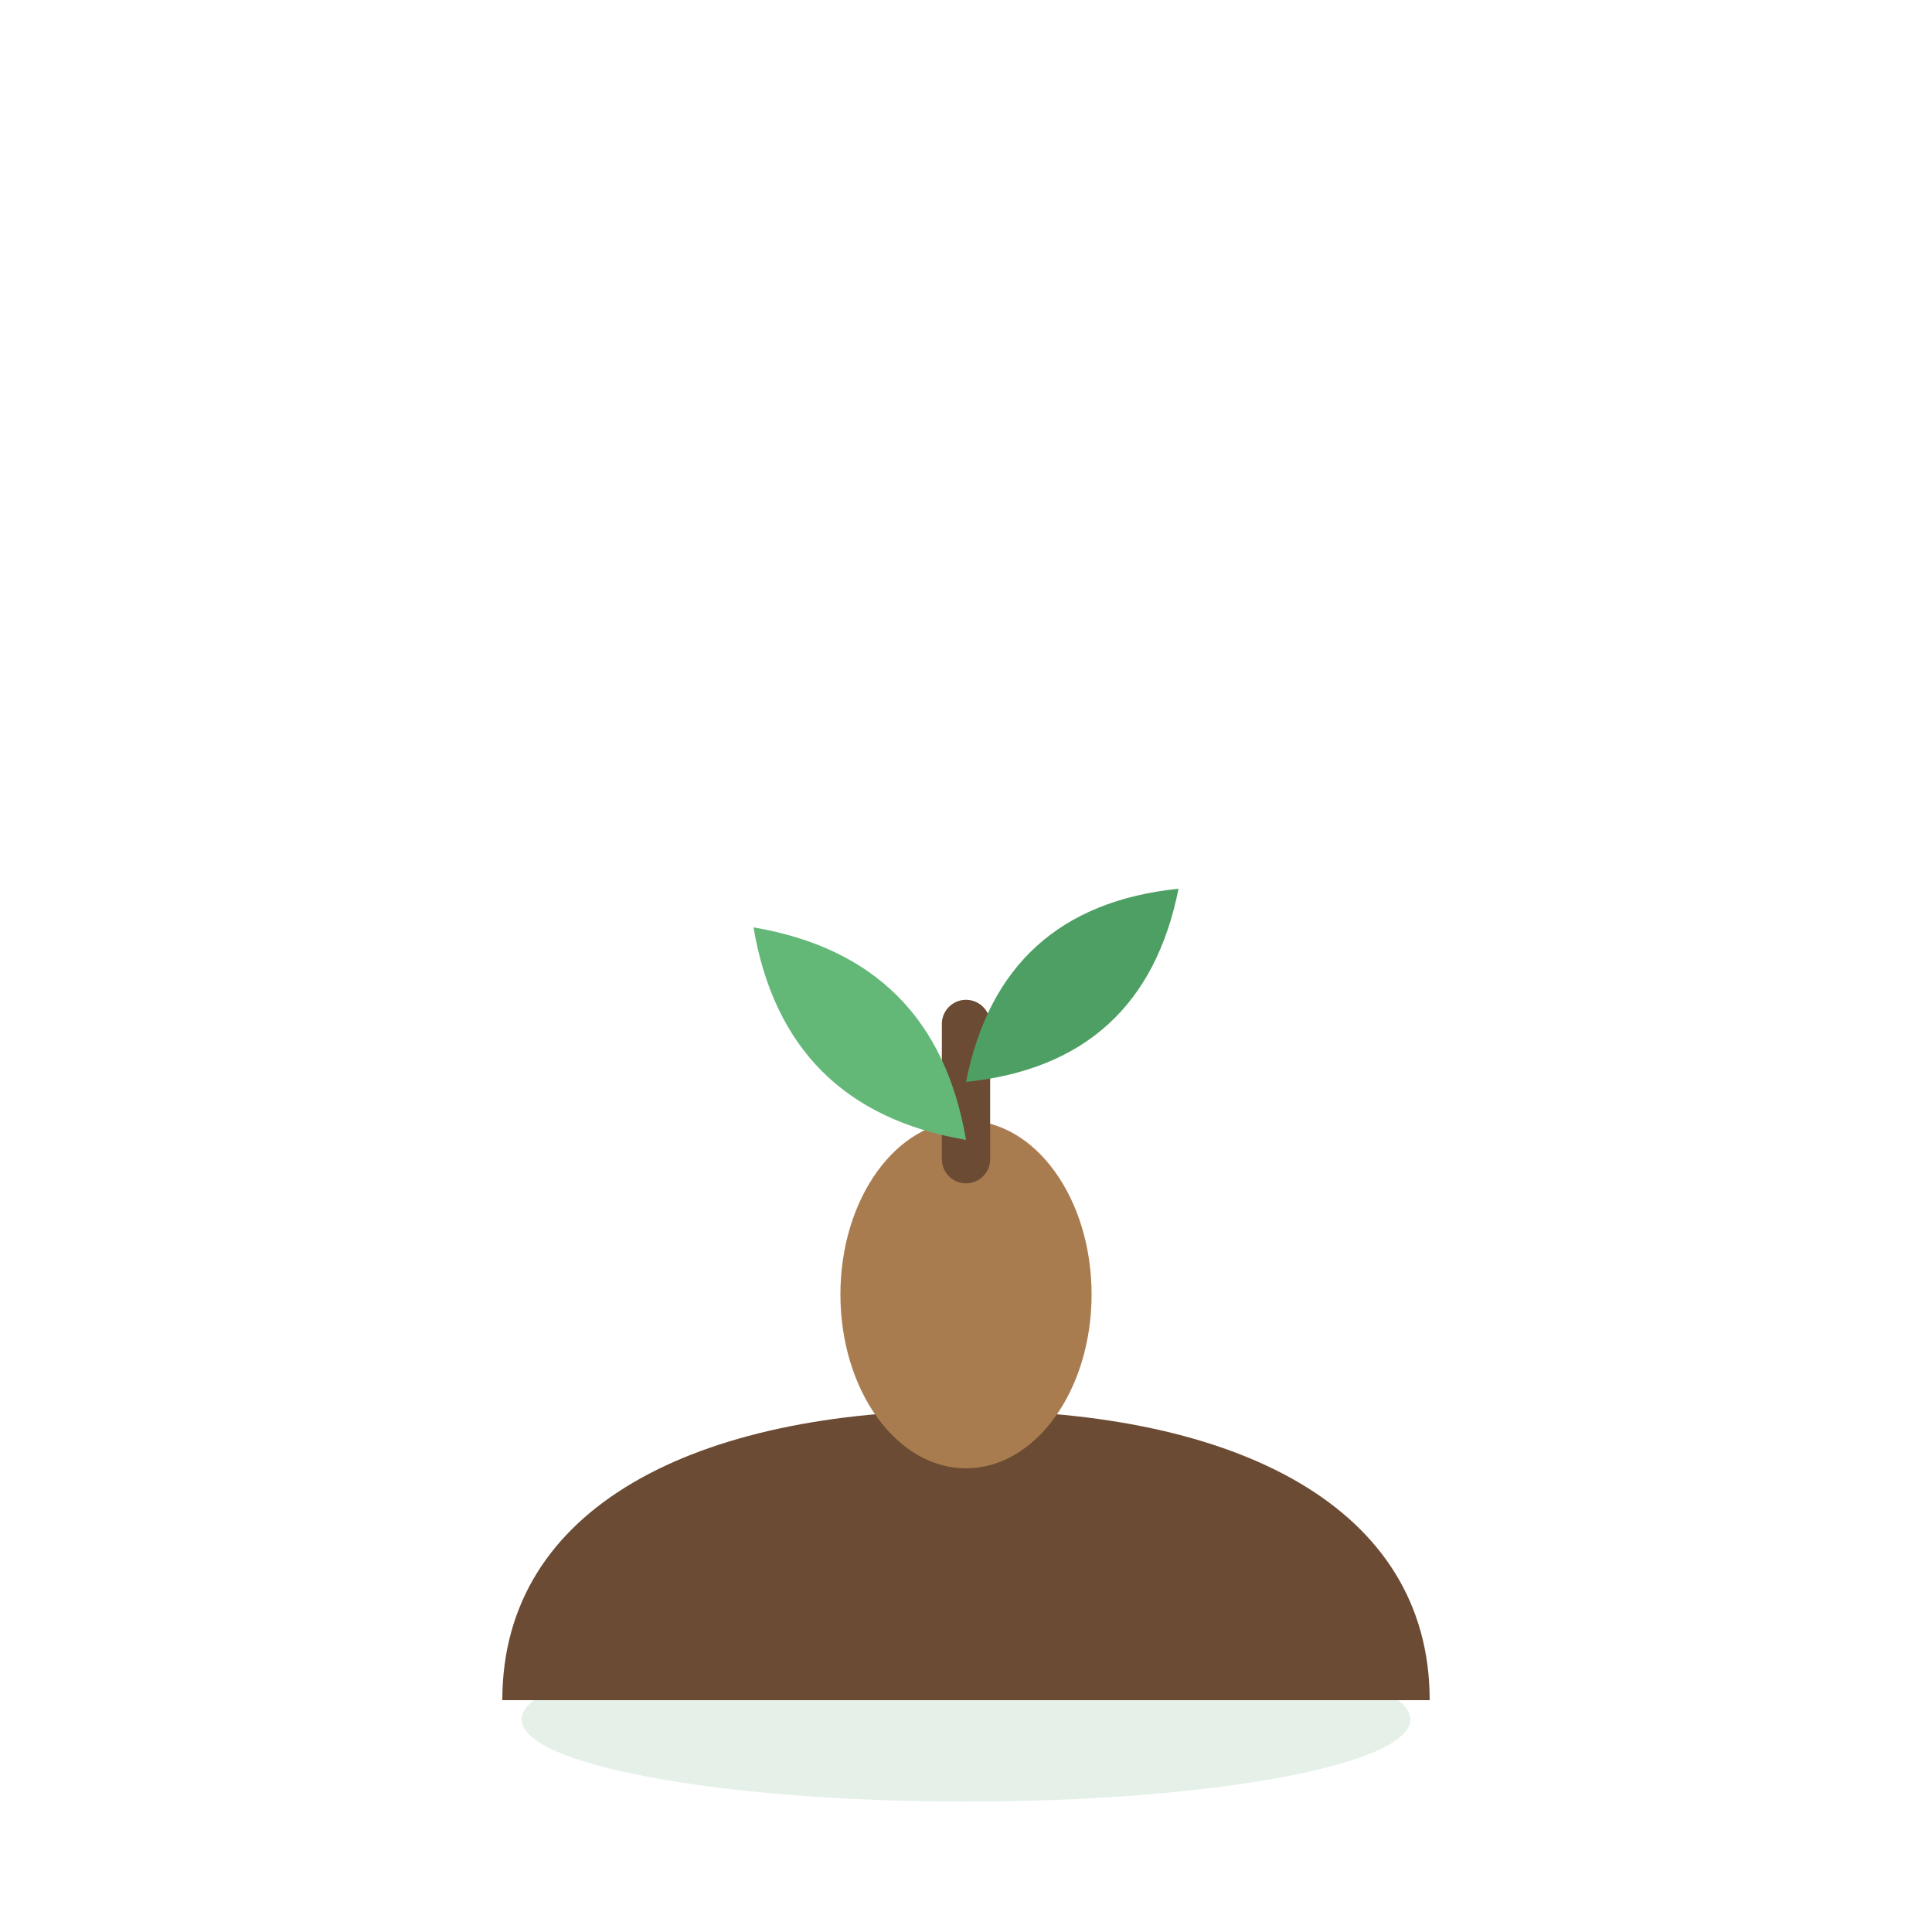
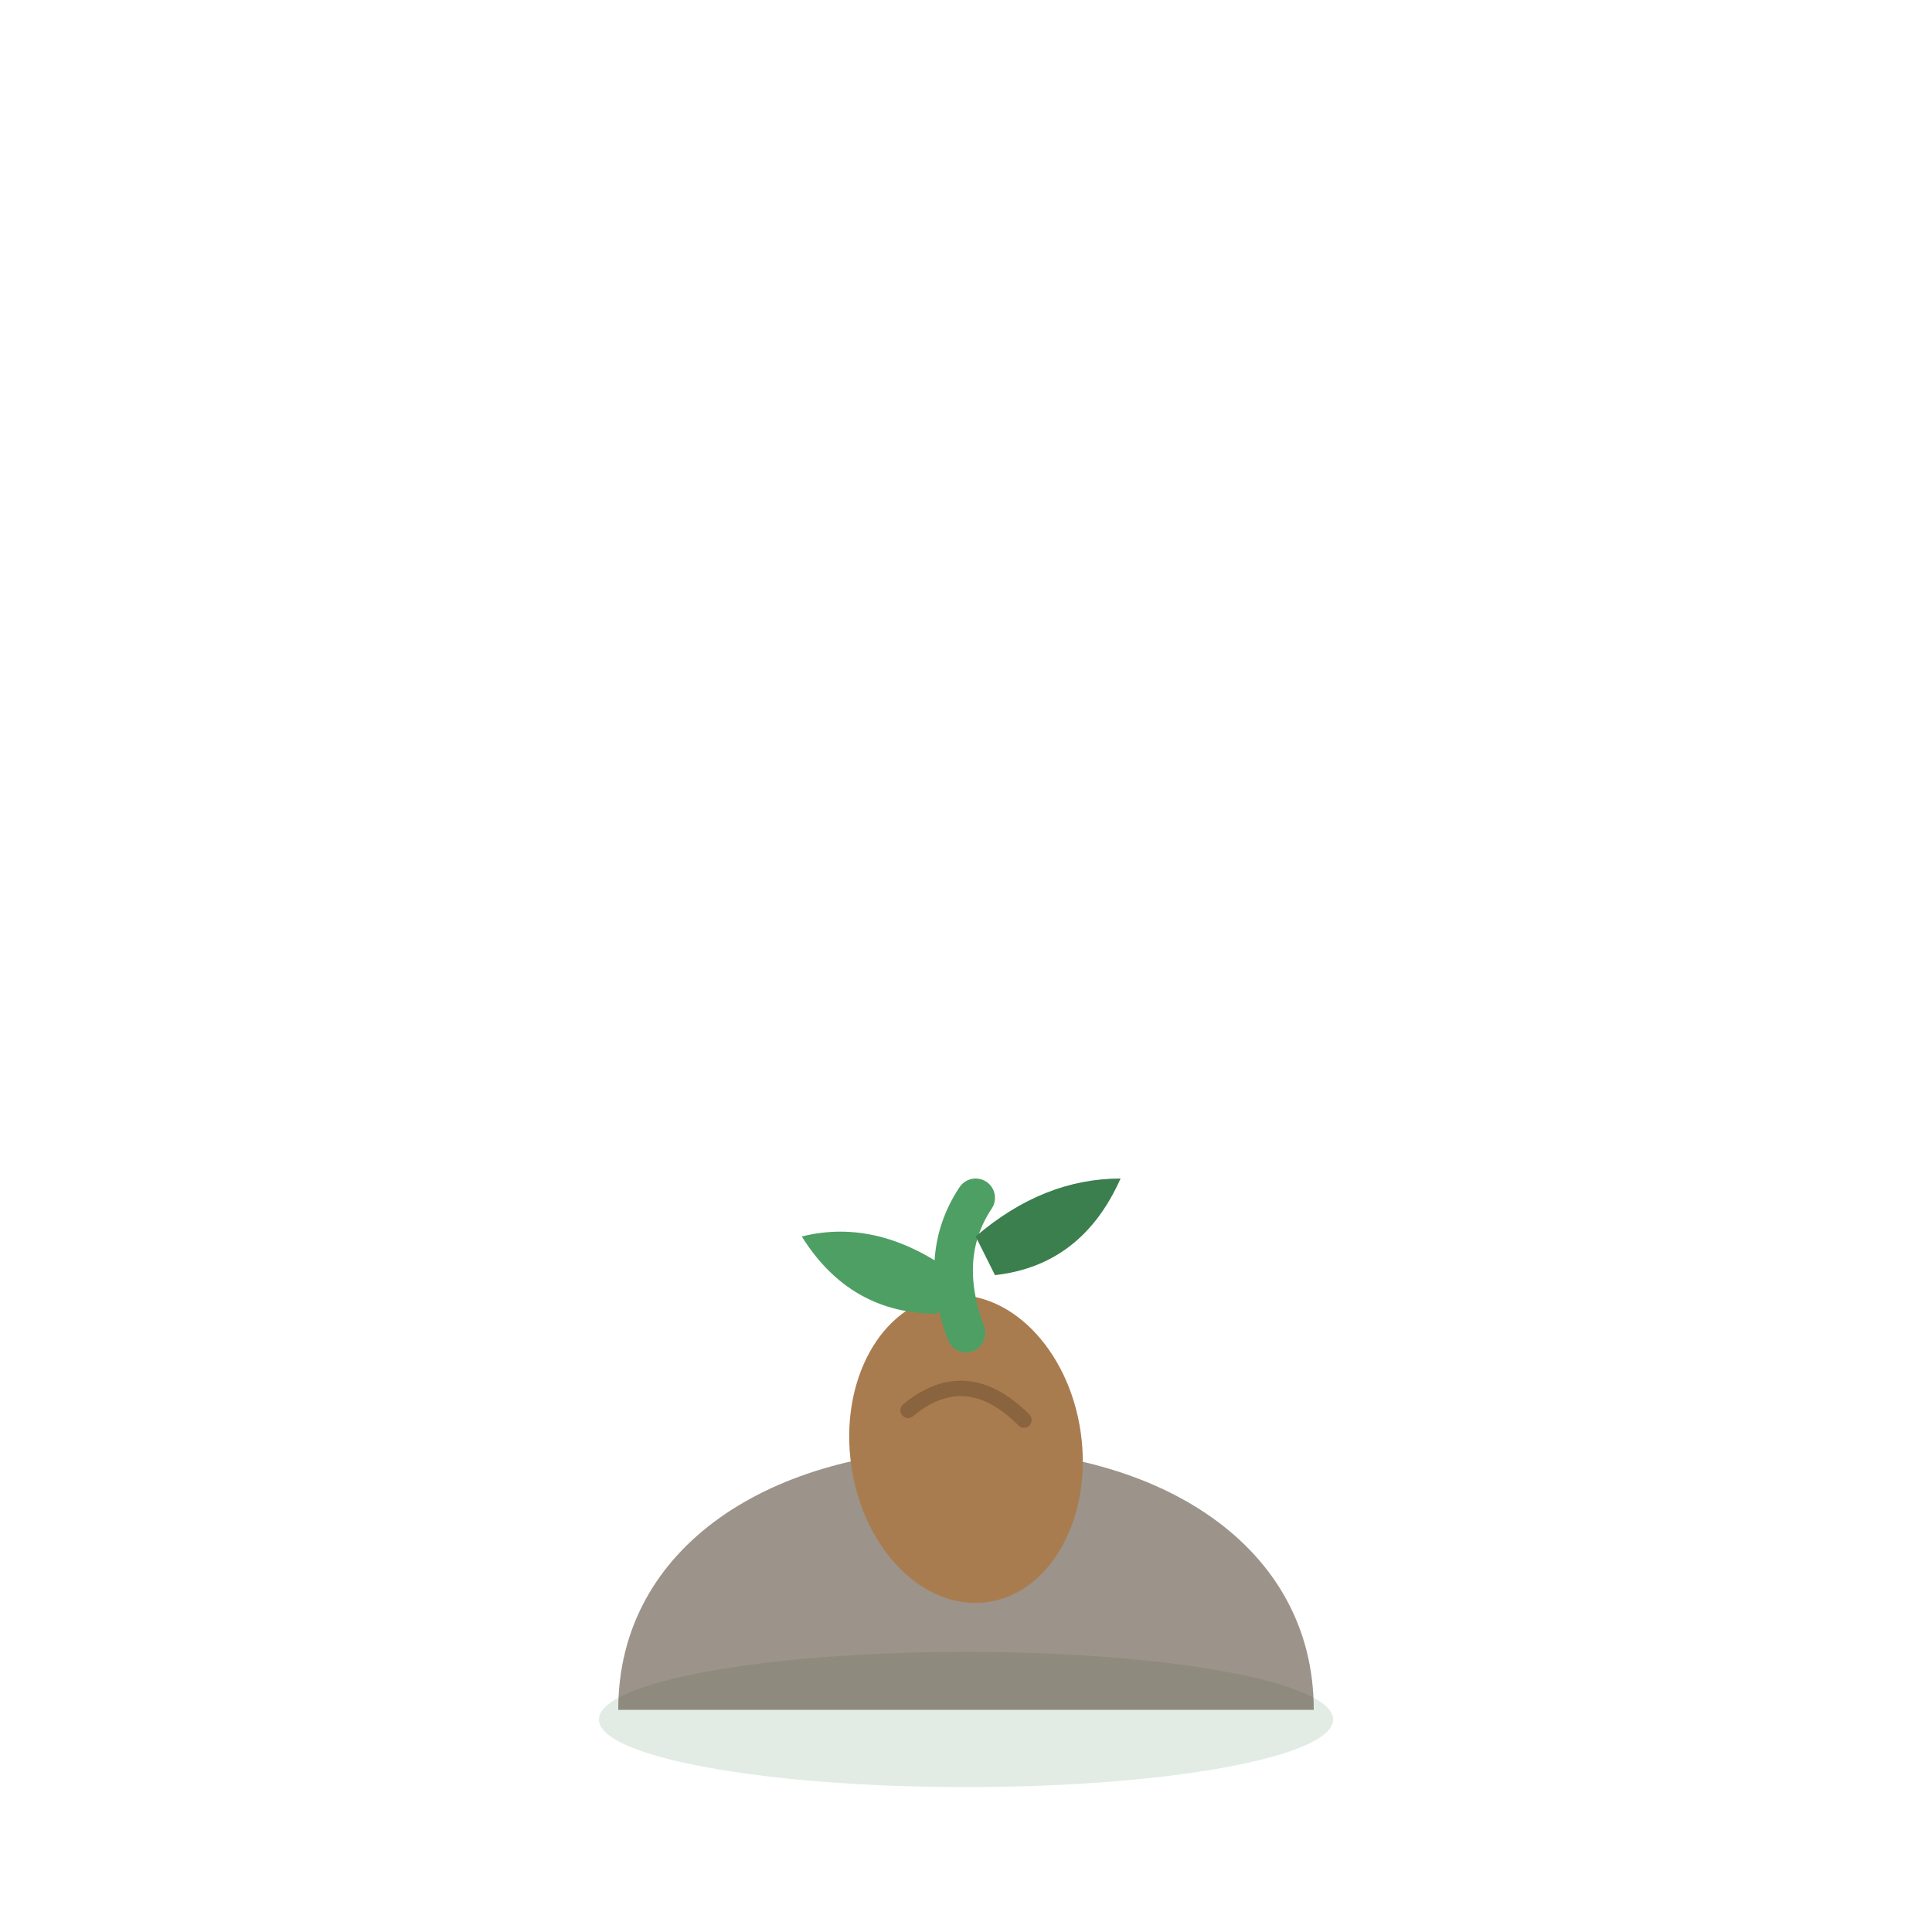
- <svg xmlns="http://www.w3.org/2000/svg" viewBox="0 0 200 200" width="200" height="200" role="img" aria-label="mixed tree, seed stage">
-   <ellipse cx="100" cy="178" rx="46" ry="8.5" fill="#4E9F63" opacity="0.15" />
-   <path d="M 52 176 C 52 156 72 146 100 146 C 128 146 148 156 148 176 Z" fill="#6B4B33" />
-   <ellipse cx="100" cy="134" rx="13" ry="18" fill="#A97C50" />
-   <path d="M 100 120 L 100 106" stroke="#6B4B33" stroke-width="5" stroke-linecap="round" />
-   <path d="M 100 118 Q 96.8 99.2 78 96 Q 81.2 114.8 100 118 Z" fill="#63B878" />
-   <path d="M 100 112 Q 118.4 110.1 122 92 Q 103.6 93.9 100 112 Z" fill="#4E9F63" />
+ <svg xmlns="http://www.w3.org/2000/svg" viewBox="0 0 200 200">
+   <ellipse cx="100" cy="178" rx="38" ry="7" fill="#3A7F4D" opacity="0.15" />
+   <path d="M64 177 C64 160 80 150 100 150 C120 150 136 160 136 177 Z" fill="#4A3A2A" opacity="0.55" />
+   <ellipse cx="100" cy="150" rx="12" ry="16" fill="#A97C50" transform="rotate(-8 100 150)" />
+   <path d="M94 146 Q100 141 106 147" stroke="#7E5A36" stroke-width="1.6" fill="none" opacity="0.7" stroke-linecap="round" />
+   <path d="M100 138 Q97 130 101 124" stroke="#4E9F63" stroke-width="4" fill="none" stroke-linecap="round" />
+   <path d="M101 128 Q108 122 116 122 Q112 131 103 132 Z" fill="#3A7F4D" />
+   <path d="M99 132 Q91 126 83 128 Q88 136 97 136 Z" fill="#4E9F63" />
</svg>
